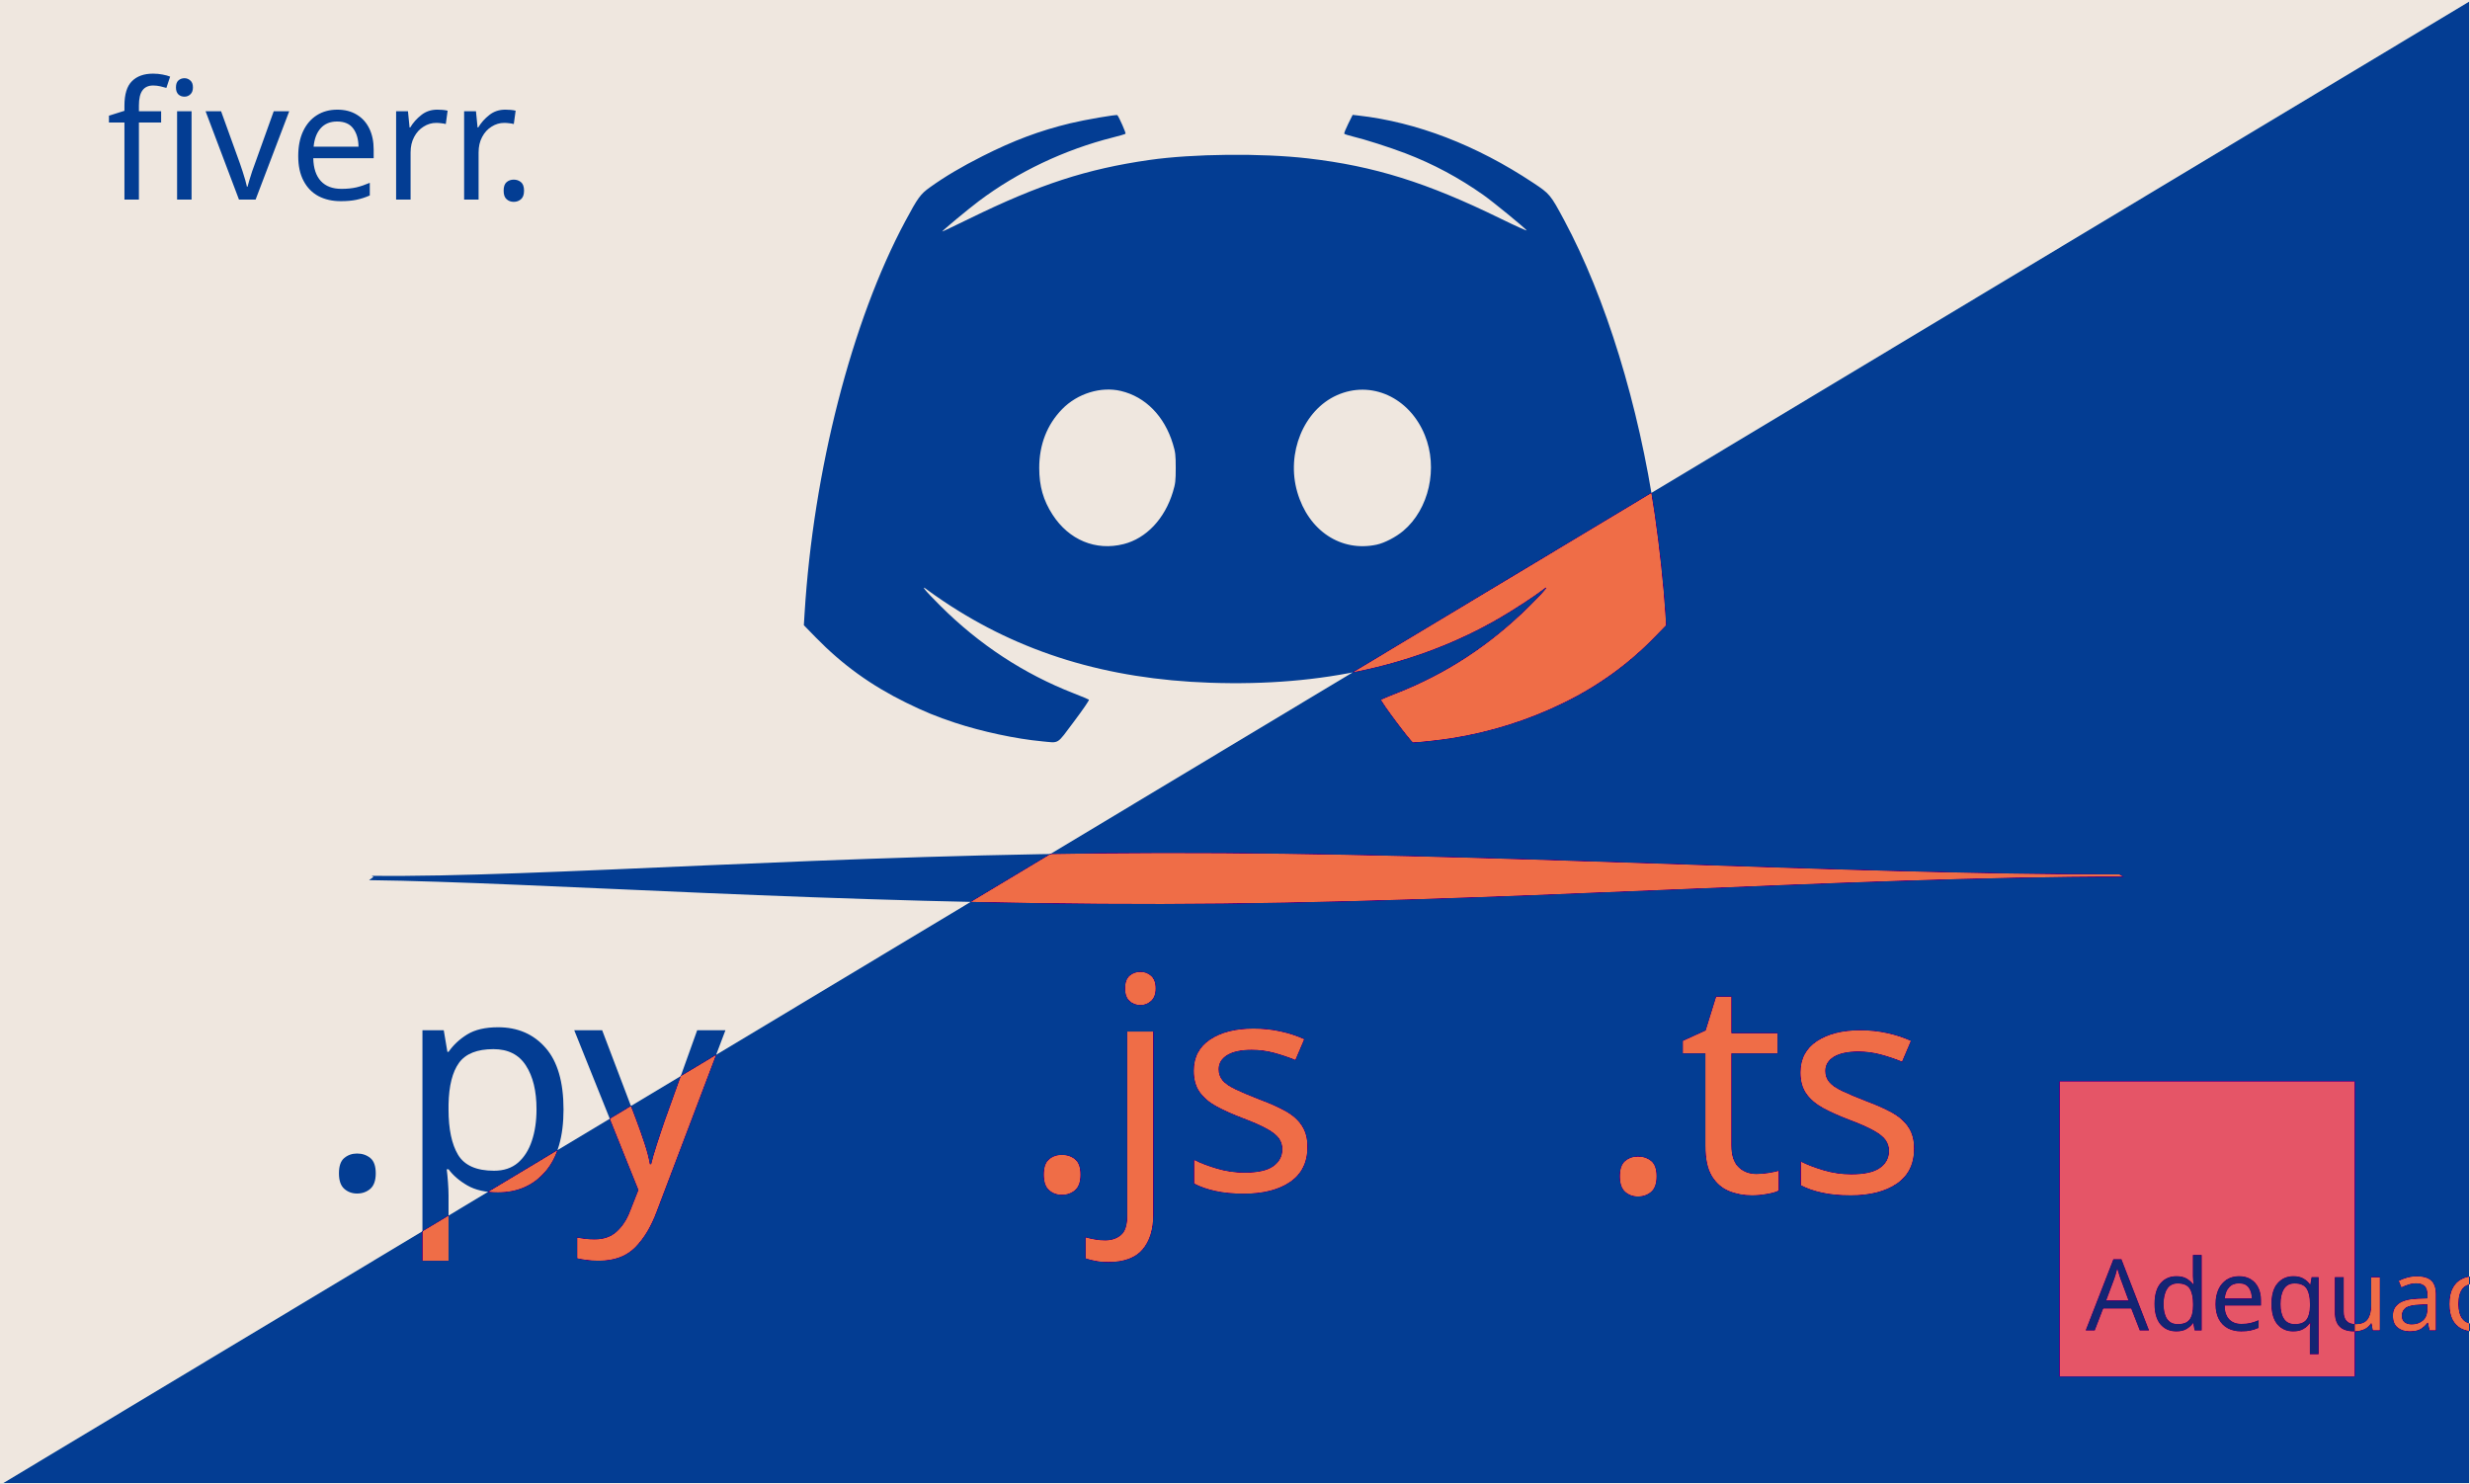
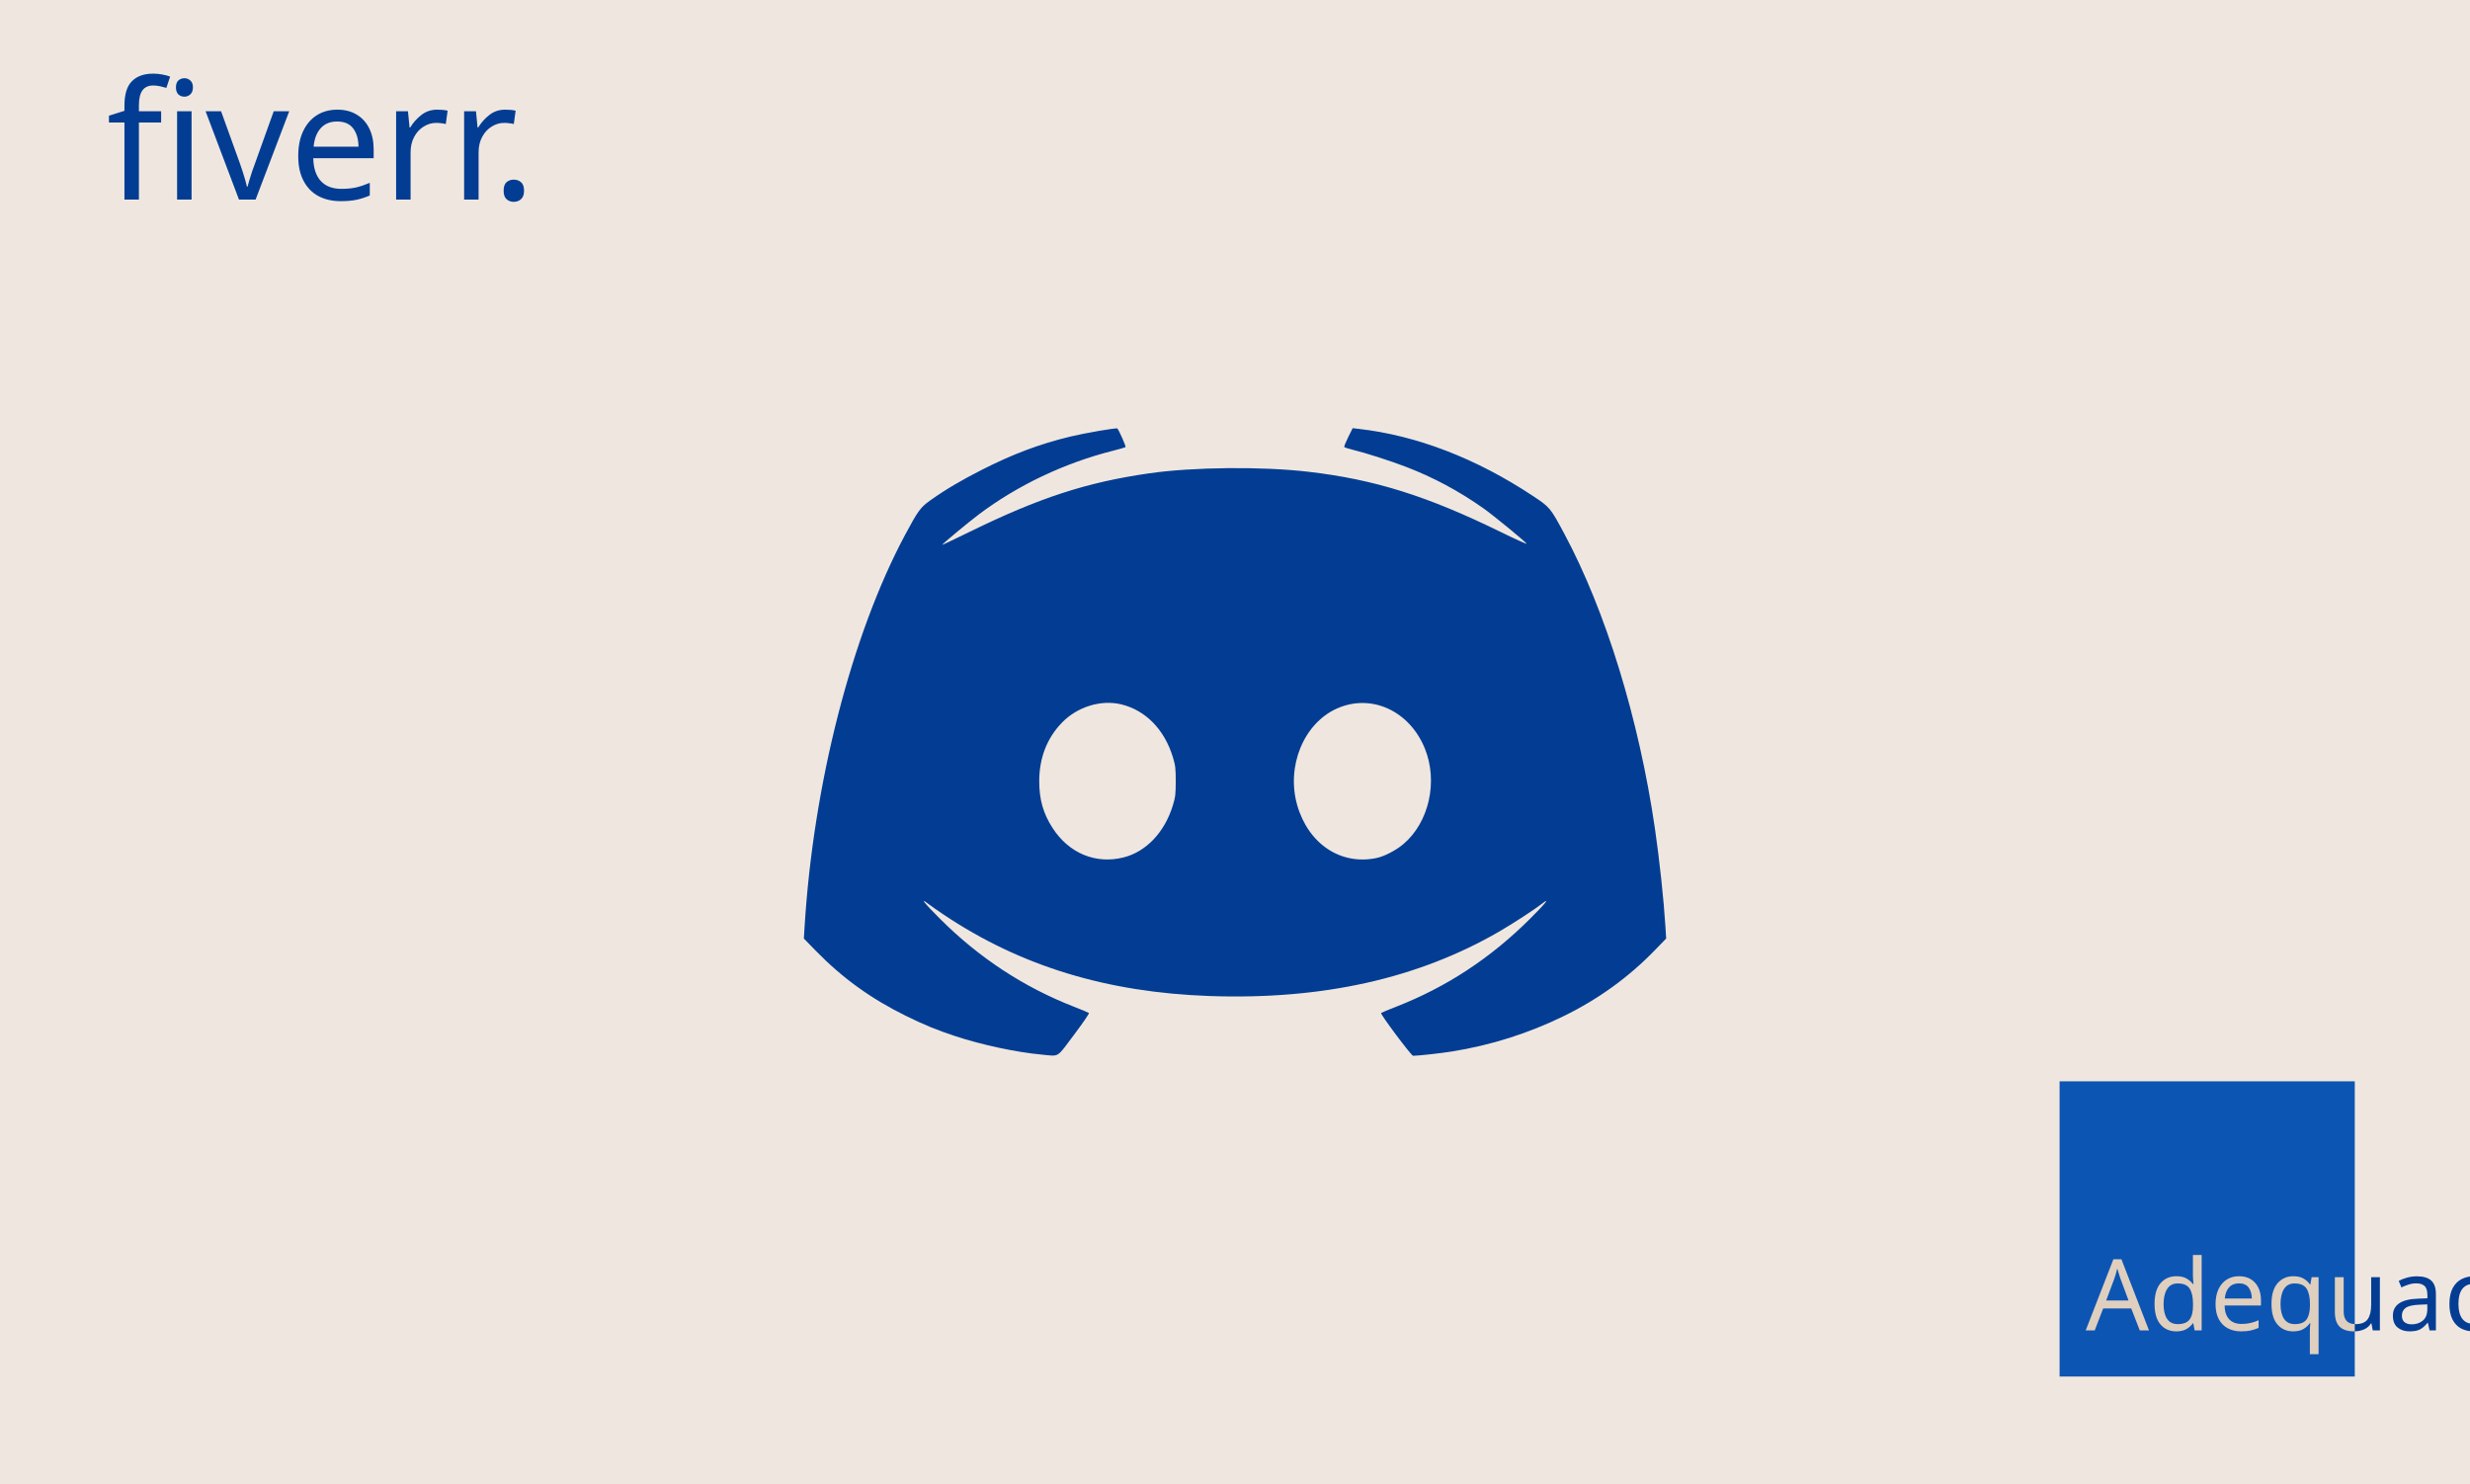
<svg xmlns="http://www.w3.org/2000/svg" width="1280" height="769" viewBox="0 0 338.667 203.465" version="1.1" id="svg8">
  <defs id="defs2" />
  <g id="layer1">
    <rect style="mix-blend-mode:difference;fill:#101820;fill-opacity:1;stroke-width:7;stroke-linecap:round;stroke-linejoin:round;paint-order:fill markers stroke" id="rect833" width="338.667" height="203.465" x="0" y="0" />
-     <path style="color:#000000;font-style:normal;font-variant:normal;font-weight:normal;font-stretch:normal;font-size:medium;line-height:normal;font-family:sans-serif;font-variant-ligatures:normal;font-variant-position:normal;font-variant-caps:normal;font-variant-numeric:normal;font-variant-alternates:normal;font-variant-east-asian:normal;font-feature-settings:normal;font-variation-settings:normal;text-indent:0;text-align:start;text-decoration:none;text-decoration-line:none;text-decoration-style:solid;text-decoration-color:#000000;letter-spacing:normal;word-spacing:normal;text-transform:none;writing-mode:lr-tb;direction:ltr;text-orientation:mixed;dominant-baseline:auto;baseline-shift:baseline;text-anchor:start;white-space:normal;shape-padding:0;shape-margin:0;inline-size:0;clip-rule:nonzero;display:inline;overflow:visible;visibility:visible;opacity:1;isolation:auto;mix-blend-mode:difference;color-interpolation:sRGB;color-interpolation-filters:linearRGB;solid-color:#000000;solid-opacity:1;vector-effect:none;fill:#f2aa4c;fill-opacity:1;fill-rule:nonzero;stroke:none;stroke-width:7;stroke-linecap:butt;stroke-linejoin:miter;stroke-miterlimit:4;stroke-dasharray:none;stroke-dashoffset:0;stroke-opacity:1;color-rendering:auto;image-rendering:auto;shape-rendering:auto;text-rendering:auto;enable-background:accumulate;stop-color:#000000;stop-opacity:1" d="m 50.968,120.081 0.236,0.159 -0.599,0.438 c 22.944,0.277 64.106,3.341 108.676,3.272 44.57,-0.069 93.106,-3.751 131.912,-3.753 v 0.043 l -0.591,-0.35 c -38.822,0.003 -86.796,-3.009 -131.366,-2.94 -44.57,0.068 -85.424,3.408 -108.269,3.132 z" id="path891" />
    <text xml:space="preserve" style="font-style:normal;font-variant:normal;font-weight:normal;font-stretch:normal;font-size:22.578px;line-height:1.25;font-family:'Bauhaus 93';-inkscape-font-specification:'Bauhaus 93, Normal';font-variant-ligatures:normal;font-variant-caps:normal;font-variant-numeric:normal;font-variant-east-asian:normal;mix-blend-mode:difference;fill:#f2aa4c;fill-opacity:1;stroke:none;stroke-width:0.265" x="14.595" y="27.361" id="text895">
      <tspan id="tspan893" x="14.595" y="27.361" style="font-style:normal;font-variant:normal;font-weight:normal;font-stretch:normal;font-size:22.578px;font-family:'Bauhaus 93';-inkscape-font-specification:'Bauhaus 93, Normal';font-variant-ligatures:normal;font-variant-caps:normal;font-variant-numeric:normal;font-variant-east-asian:normal;fill:#f2aa4c;fill-opacity:1;stroke-width:0.265">fiverr.</tspan>
    </text>
-     <path style="mix-blend-mode:difference;fill:#f2aa4c;fill-opacity:1;stroke-width:0.143" d="m 142.805,101.636 c -3.462,-0.318 -8.217,-1.335 -11.83,-2.531 -2.575,-0.852 -4.2,-1.518 -6.74,-2.764 -4.782,-2.345 -8.742,-5.204 -12.386,-8.943 l -1.631,-1.674 0.099,-1.606 c 1.204,-19.582 6.468,-40.098 13.801,-53.779 1.745,-3.257 2.086,-3.725 3.388,-4.656 2.082,-1.489 4.264,-2.783 7.198,-4.267 4.266,-2.158 7.832,-3.494 12.046,-4.514 1.99,-0.482 6.348,-1.232 6.454,-1.112 0.241,0.272 1.209,2.47 1.121,2.547 -0.065,0.056 -0.828,0.281 -1.696,0.5 -6.661,1.677 -13.098,4.732 -18.436,8.75 -1.438,1.082 -5.01,4.05 -5.01,4.162 0,0.03 1.694,-0.775 3.764,-1.788 9.564,-4.681 16.042,-6.792 24.629,-8.025 5.991,-0.86 15.404,-0.955 21.762,-0.218 9.093,1.053 16.292,3.303 26.401,8.252 2.079,1.018 3.693,1.744 3.585,1.614 -0.36,-0.436 -4.615,-3.917 -5.892,-4.82 -3.391,-2.399 -6.919,-4.287 -10.723,-5.74 -2.203,-0.842 -5.547,-1.91 -7.282,-2.327 -0.574,-0.138 -1.076,-0.302 -1.115,-0.365 -0.039,-0.063 0.205,-0.669 0.541,-1.348 l 0.612,-1.233 0.79,0.089 c 7.968,0.901 16.146,4.045 23.924,9.199 2.33,1.544 2.399,1.627 4.298,5.167 5.686,10.601 10.233,25.383 12.43,40.413 0.629,4.303 1.219,9.814 1.446,13.501 l 0.099,1.604 -1.488,1.537 c -3.632,3.752 -7.763,6.747 -12.529,9.084 -4.867,2.386 -10.041,4.023 -15.415,4.875 -1.492,0.237 -4.605,0.581 -5.267,0.583 -0.245,5.4e-4 -4.54,-5.741 -4.39,-5.869 0.067,-0.057 0.993,-0.443 2.057,-0.858 6.884,-2.683 12.945,-6.659 18.336,-12.029 2.206,-2.198 2.875,-3.044 1.639,-2.075 -0.971,0.762 -3.942,2.696 -5.778,3.762 -11.145,6.472 -24.294,9.41 -39.722,8.875 -14.15,-0.491 -25.997,-4.115 -36.523,-11.173 -0.852,-0.571 -1.794,-1.231 -2.094,-1.465 -1.227,-0.96 -0.571,-0.129 1.64,2.077 5.344,5.334 11.466,9.35 18.335,12.027 1.065,0.415 1.991,0.801 2.057,0.858 0.067,0.057 -0.854,1.401 -2.046,2.986 -2.461,3.273 -1.932,2.951 -4.457,2.719 z m 11.245,-27.032 c 3.112,-0.782 5.645,-3.46 6.767,-7.153 0.345,-1.136 0.39,-1.518 0.39,-3.293 0,-1.775 -0.045,-2.157 -0.39,-3.293 -1.157,-3.808 -3.751,-6.454 -7.114,-7.256 -2.75,-0.656 -5.978,0.34 -8.073,2.49 -2.071,2.125 -3.139,4.867 -3.139,8.058 0,2.499 0.553,4.437 1.828,6.409 2.246,3.474 5.915,4.996 9.731,4.037 z m 34.714,0.074 c 1.065,-0.228 2.634,-1.041 3.637,-1.886 3.541,-2.981 4.806,-8.617 2.951,-13.149 -2.119,-5.179 -7.37,-7.551 -12.059,-5.448 -4.554,2.042 -6.964,7.946 -5.42,13.273 1.538,5.309 5.993,8.258 10.891,7.21 z" id="path849" />
-     <text xml:space="preserve" style="font-style:normal;font-variant:normal;font-weight:normal;font-stretch:normal;font-size:40.732px;line-height:1.25;font-family:'Bauhaus 93';-inkscape-font-specification:'Bauhaus 93, Normal';font-variant-ligatures:normal;font-variant-caps:normal;font-variant-numeric:normal;font-variant-east-asian:normal;mix-blend-mode:difference;fill:#f2aa4c;fill-opacity:1;stroke:none;stroke-width:0.212" x="43.536" y="163.081" id="text853-4">
-       <tspan id="tspan855-9" x="43.536" y="163.081" style="font-style:normal;font-variant:normal;font-weight:normal;font-stretch:normal;font-size:40.732px;font-family:'Bauhaus 93';-inkscape-font-specification:'Bauhaus 93, Normal';font-variant-ligatures:normal;font-variant-caps:normal;font-variant-numeric:normal;font-variant-east-asian:normal;fill:#f2aa4c;fill-opacity:1;stroke-width:0.212">.py</tspan>
-     </text>
-     <text xml:space="preserve" style="font-style:normal;font-variant:normal;font-weight:normal;font-stretch:normal;font-size:40.732px;line-height:1.25;font-family:'Bauhaus 93';-inkscape-font-specification:'Bauhaus 93, Normal';font-variant-ligatures:normal;font-variant-caps:normal;font-variant-numeric:normal;font-variant-east-asian:normal;mix-blend-mode:difference;fill:#f2aa4c;fill-opacity:1;stroke:none;stroke-width:0.212" x="140.17" y="163.26" id="text853-1">
-       <tspan id="tspan855-8" x="140.17" y="163.26" style="font-style:normal;font-variant:normal;font-weight:normal;font-stretch:normal;font-size:40.732px;font-family:'Bauhaus 93';-inkscape-font-specification:'Bauhaus 93, Normal';font-variant-ligatures:normal;font-variant-caps:normal;font-variant-numeric:normal;font-variant-east-asian:normal;fill:#f2aa4c;fill-opacity:1;stroke-width:0.212">.js</tspan>
-     </text>
-     <text xml:space="preserve" style="font-style:normal;font-variant:normal;font-weight:normal;font-stretch:normal;font-size:40.732px;line-height:1.25;font-family:'Bauhaus 93';-inkscape-font-specification:'Bauhaus 93, Normal';font-variant-ligatures:normal;font-variant-caps:normal;font-variant-numeric:normal;font-variant-east-asian:normal;mix-blend-mode:difference;fill:#f2aa4c;fill-opacity:1;stroke:none;stroke-width:0.212" x="219.162" y="163.494" id="text853">
-       <tspan id="tspan855" x="219.162" y="163.494" style="font-style:normal;font-variant:normal;font-weight:normal;font-stretch:normal;font-size:40.732px;font-family:'Bauhaus 93';-inkscape-font-specification:'Bauhaus 93, Normal';font-variant-ligatures:normal;font-variant-caps:normal;font-variant-numeric:normal;font-variant-east-asian:normal;fill:#f2aa4c;fill-opacity:1;stroke-width:0.212">.ts</tspan>
-     </text>
+     <path style="mix-blend-mode:difference;fill:#f2aa4c;fill-opacity:1;stroke-width:0.143" d="m 142.805,144.594 c -3.462,-0.318 -8.217,-1.335 -11.83,-2.531 -2.575,-0.852 -4.2,-1.518 -6.74,-2.764 -4.782,-2.345 -8.742,-5.204 -12.386,-8.943 l -1.631,-1.674 0.099,-1.606 c 1.204,-19.582 6.468,-40.098 13.801,-53.779 1.745,-3.257 2.086,-3.725 3.388,-4.656 2.082,-1.489 4.264,-2.783 7.198,-4.267 4.266,-2.158 7.832,-3.494 12.046,-4.514 1.99,-0.482 6.348,-1.232 6.454,-1.112 0.241,0.272 1.209,2.47 1.121,2.547 -0.065,0.056 -0.828,0.281 -1.696,0.5 -6.661,1.677 -13.098,4.732 -18.436,8.75 -1.438,1.082 -5.01,4.05 -5.01,4.162 0,0.03 1.694,-0.775 3.764,-1.788 9.564,-4.681 16.042,-6.792 24.629,-8.025 5.991,-0.86 15.404,-0.955 21.762,-0.218 9.093,1.053 16.292,3.303 26.401,8.252 2.079,1.018 3.693,1.744 3.585,1.614 -0.36,-0.436 -4.615,-3.917 -5.892,-4.82 -3.391,-2.399 -6.919,-4.287 -10.723,-5.74 -2.203,-0.842 -5.547,-1.91 -7.282,-2.327 -0.574,-0.138 -1.076,-0.302 -1.115,-0.365 -0.039,-0.063 0.205,-0.669 0.541,-1.348 l 0.612,-1.233 0.79,0.089 c 7.968,0.901 16.146,4.045 23.924,9.199 2.33,1.544 2.399,1.627 4.298,5.167 5.686,10.601 10.233,25.383 12.43,40.413 0.629,4.303 1.219,9.814 1.446,13.501 l 0.099,1.604 -1.488,1.537 c -3.632,3.752 -7.763,6.747 -12.529,9.084 -4.867,2.386 -10.041,4.023 -15.415,4.875 -1.492,0.237 -4.605,0.581 -5.267,0.583 -0.245,5.4e-4 -4.54,-5.741 -4.39,-5.869 0.067,-0.057 0.993,-0.443 2.057,-0.858 6.884,-2.683 12.945,-6.659 18.336,-12.029 2.206,-2.198 2.875,-3.044 1.639,-2.075 -0.971,0.762 -3.942,2.696 -5.778,3.762 -11.145,6.472 -24.294,9.41 -39.722,8.875 -14.15,-0.491 -25.997,-4.115 -36.523,-11.173 -0.852,-0.571 -1.794,-1.231 -2.094,-1.465 -1.227,-0.96 -0.571,-0.129 1.64,2.077 5.344,5.334 11.466,9.35 18.335,12.027 1.065,0.415 1.991,0.801 2.057,0.858 0.067,0.057 -0.854,1.401 -2.046,2.986 -2.461,3.273 -1.932,2.951 -4.457,2.719 z m 11.245,-27.032 c 3.112,-0.782 5.645,-3.46 6.767,-7.153 0.345,-1.136 0.39,-1.518 0.39,-3.293 0,-1.775 -0.045,-2.157 -0.39,-3.293 -1.157,-3.808 -3.751,-6.454 -7.114,-7.256 -2.75,-0.656 -5.978,0.34 -8.073,2.49 -2.071,2.125 -3.139,4.867 -3.139,8.058 0,2.499 0.553,4.437 1.828,6.409 2.246,3.474 5.915,4.996 9.731,4.037 z m 34.714,0.074 c 1.065,-0.228 2.634,-1.041 3.637,-1.886 3.541,-2.981 4.806,-8.617 2.951,-13.149 -2.119,-5.179 -7.37,-7.551 -12.059,-5.448 -4.554,2.042 -6.964,7.946 -5.42,13.273 1.538,5.309 5.993,8.258 10.891,7.21 z" id="path849" />
    <g id="layer1-2" transform="translate(9.385104,329.4835)">
      <circle style="fill:none;fill-opacity:1;stroke:#8a8a8a;stroke-width:0.265;stroke-linecap:round;stroke-linejoin:bevel;stroke-opacity:1;paint-order:fill markers stroke" id="path837" cx="-166.918" cy="130.717" r="132.292" />
      <g id="g851-2" transform="matrix(0.2676924,0,0,0.2676924,459.012,-142.4622)" style="mix-blend-mode:difference">
        <rect style="mix-blend-mode:difference;fill:#e2922c;fill-opacity:1;stroke-width:0.151;stroke-linecap:round;stroke-linejoin:bevel;paint-order:fill markers stroke" id="rect12-7" width="151.199" height="151.199" x="-694.838" y="-144.794" />
        <text xml:space="preserve" style="font-style:normal;font-variant:normal;font-weight:normal;font-stretch:normal;font-size:50.8px;line-height:1.25;font-family:Autography;-inkscape-font-specification:'Autography, Normal';font-variant-ligatures:normal;font-variant-caps:normal;font-variant-numeric:normal;font-variant-east-asian:normal;mix-blend-mode:difference;fill:#f2aa4c;fill-opacity:1;stroke:none;stroke-width:0.265" x="-681.453" y="-17.237" id="text841-9">
          <tspan id="tspan839-7" x="-681.453" y="-17.237" style="font-style:normal;font-variant:normal;font-weight:normal;font-stretch:normal;font-size:50.8px;font-family:Autography;-inkscape-font-specification:'Autography, Normal';font-variant-ligatures:normal;font-variant-caps:normal;font-variant-numeric:normal;font-variant-east-asian:normal;fill:#f2aa4c;fill-opacity:1;stroke-width:0.265">Adequacy</tspan>
        </text>
      </g>
      <g id="g851-2-8-2" transform="translate(524.4328,320.4596)" />
    </g>
-     <path style="mix-blend-mode:difference;fill:#f2aa4c;fill-opacity:1;stroke:#000000;stroke-width:0.265px;stroke-linecap:butt;stroke-linejoin:miter;stroke-opacity:1" d="M 0,203.465 338.667,0 v 203.465 z" id="path883" />
  </g>
</svg>
